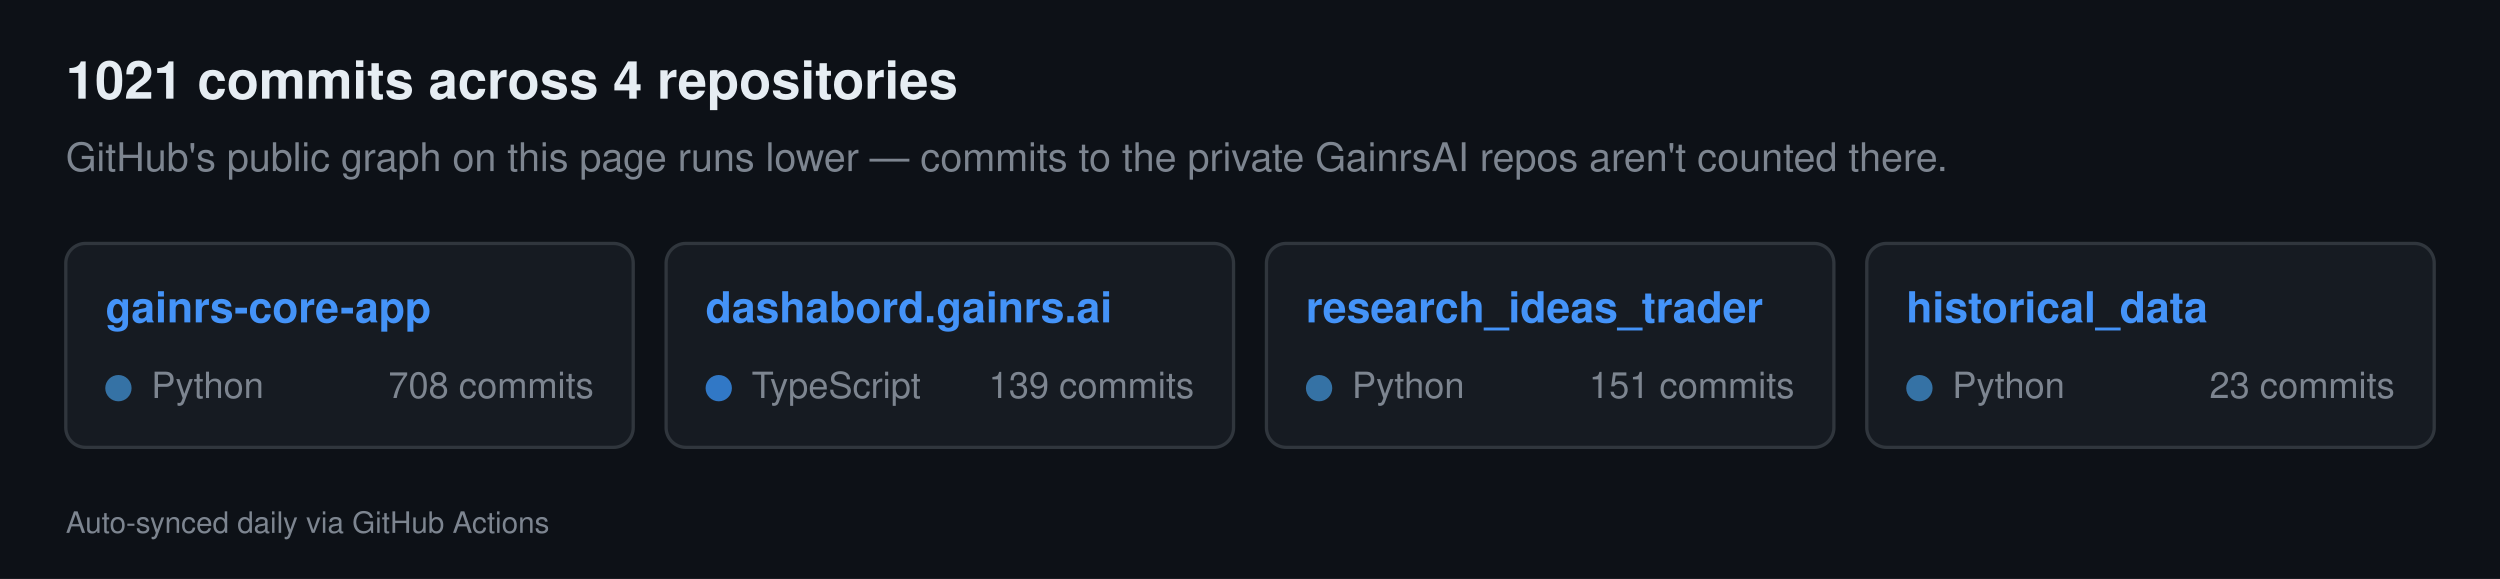
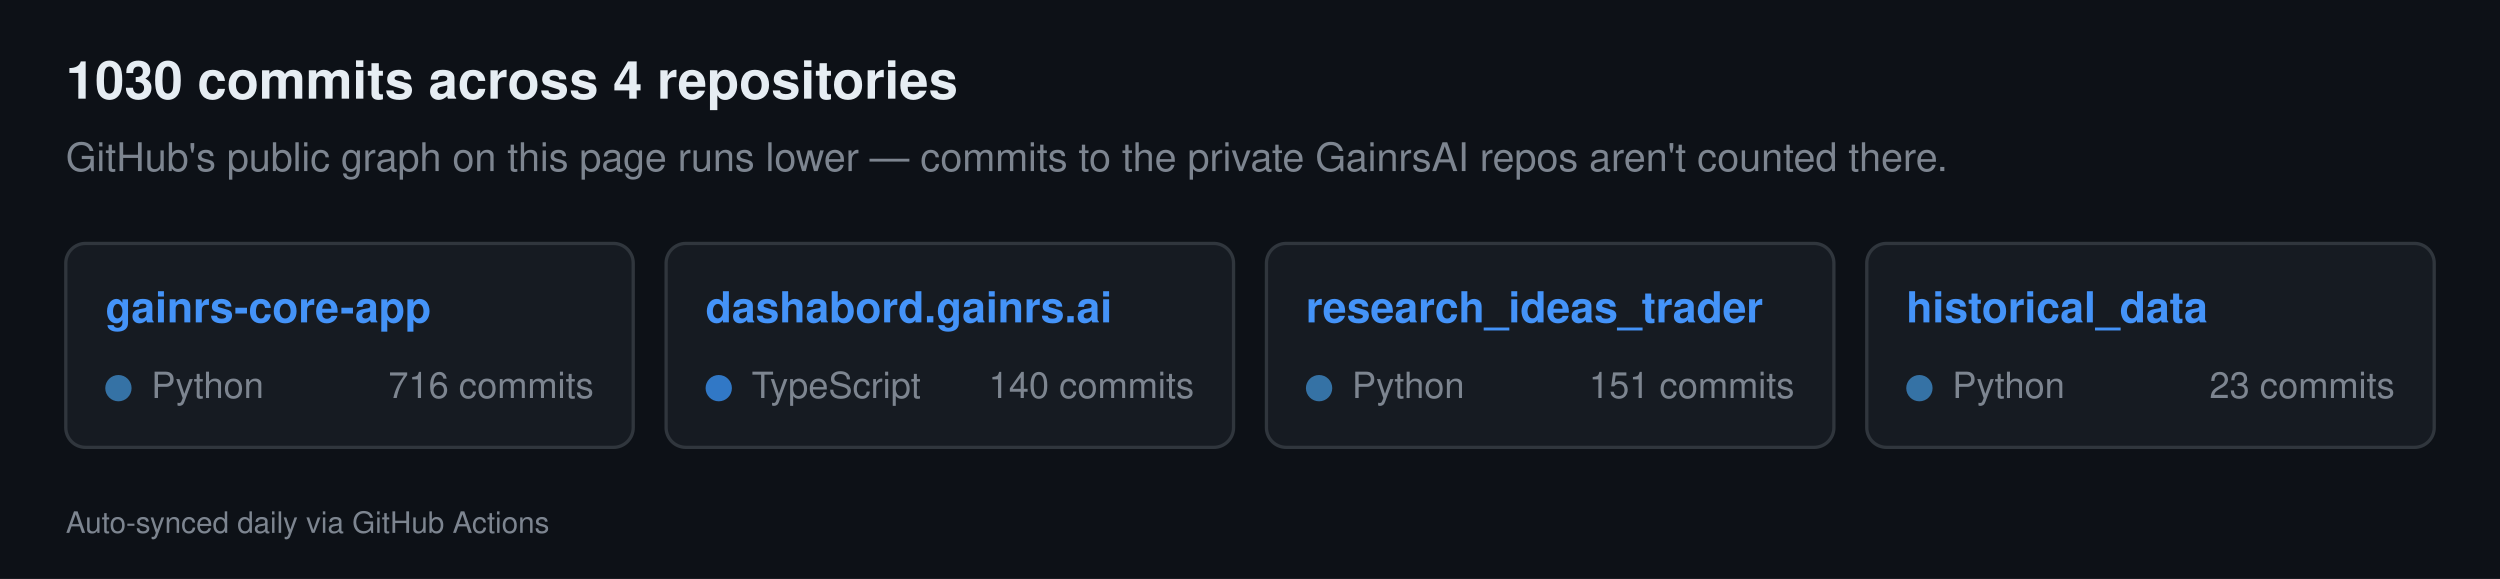
- <svg xmlns="http://www.w3.org/2000/svg" width="760" height="176" viewBox="0 0 760 176" font-family="-apple-system, BlinkMacSystemFont, 'Segoe UI', Helvetica, Arial, sans-serif" role="img" aria-label="1021 commits across 4 repositories">
+ <svg xmlns="http://www.w3.org/2000/svg" width="760" height="176" viewBox="0 0 760 176" font-family="-apple-system, BlinkMacSystemFont, 'Segoe UI', Helvetica, Arial, sans-serif" role="img" aria-label="1030 commits across 4 repositories">
  <rect width="760" height="176" fill="#0d1117" />
-   <text x="20" y="30" font-size="16" font-weight="600" fill="#e6edf3">1021 commits across 4 repositories</text>
+   <text x="20" y="30" font-size="16" font-weight="600" fill="#e6edf3">1030 commits across 4 repositories</text>
  <text x="20" y="52" font-size="12" fill="#7d8590">GitHub's public graph on this page runs lower — commits to the private GainrsAI repos aren't counted there.</text>
  <rect x="20.0" y="74" width="172.5" height="62" rx="6" fill="#161b22" stroke="#30363d" />
  <text x="32.0" y="98" font-size="13" font-weight="600" fill="#4493f8">gainrs-core-app</text>
  <circle cx="36.0" cy="118" r="4" fill="#3572A5" />
  <text x="46.0" y="121" font-size="11" fill="#7d8590">Python</text>
-   <text x="180.5" y="121" font-size="11" fill="#7d8590" text-anchor="end">708 commits</text>
+   <text x="180.5" y="121" font-size="11" fill="#7d8590" text-anchor="end">716 commits</text>
  <rect x="202.5" y="74" width="172.5" height="62" rx="6" fill="#161b22" stroke="#30363d" />
  <text x="214.5" y="98" font-size="13" font-weight="600" fill="#4493f8">dashabord.gainrs.ai</text>
  <circle cx="218.5" cy="118" r="4" fill="#3178c6" />
  <text x="228.5" y="121" font-size="11" fill="#7d8590">TypeScript</text>
-   <text x="363.0" y="121" font-size="11" fill="#7d8590" text-anchor="end">139 commits</text>
+   <text x="363.0" y="121" font-size="11" fill="#7d8590" text-anchor="end">140 commits</text>
  <rect x="385.0" y="74" width="172.5" height="62" rx="6" fill="#161b22" stroke="#30363d" />
  <text x="397.0" y="98" font-size="13" font-weight="600" fill="#4493f8">research_ideas_trader</text>
  <circle cx="401.0" cy="118" r="4" fill="#3572A5" />
  <text x="411.0" y="121" font-size="11" fill="#7d8590">Python</text>
  <text x="545.5" y="121" font-size="11" fill="#7d8590" text-anchor="end">151 commits</text>
  <rect x="567.5" y="74" width="172.5" height="62" rx="6" fill="#161b22" stroke="#30363d" />
  <text x="579.5" y="98" font-size="13" font-weight="600" fill="#4493f8">historical_data</text>
  <circle cx="583.5" cy="118" r="4" fill="#3572A5" />
  <text x="593.5" y="121" font-size="11" fill="#7d8590">Python</text>
  <text x="728.0" y="121" font-size="11" fill="#7d8590" text-anchor="end">23 commits</text>
  <text x="20" y="162" font-size="9" fill="#7d8590">Auto-synced daily via GitHub Actions</text>
</svg>
